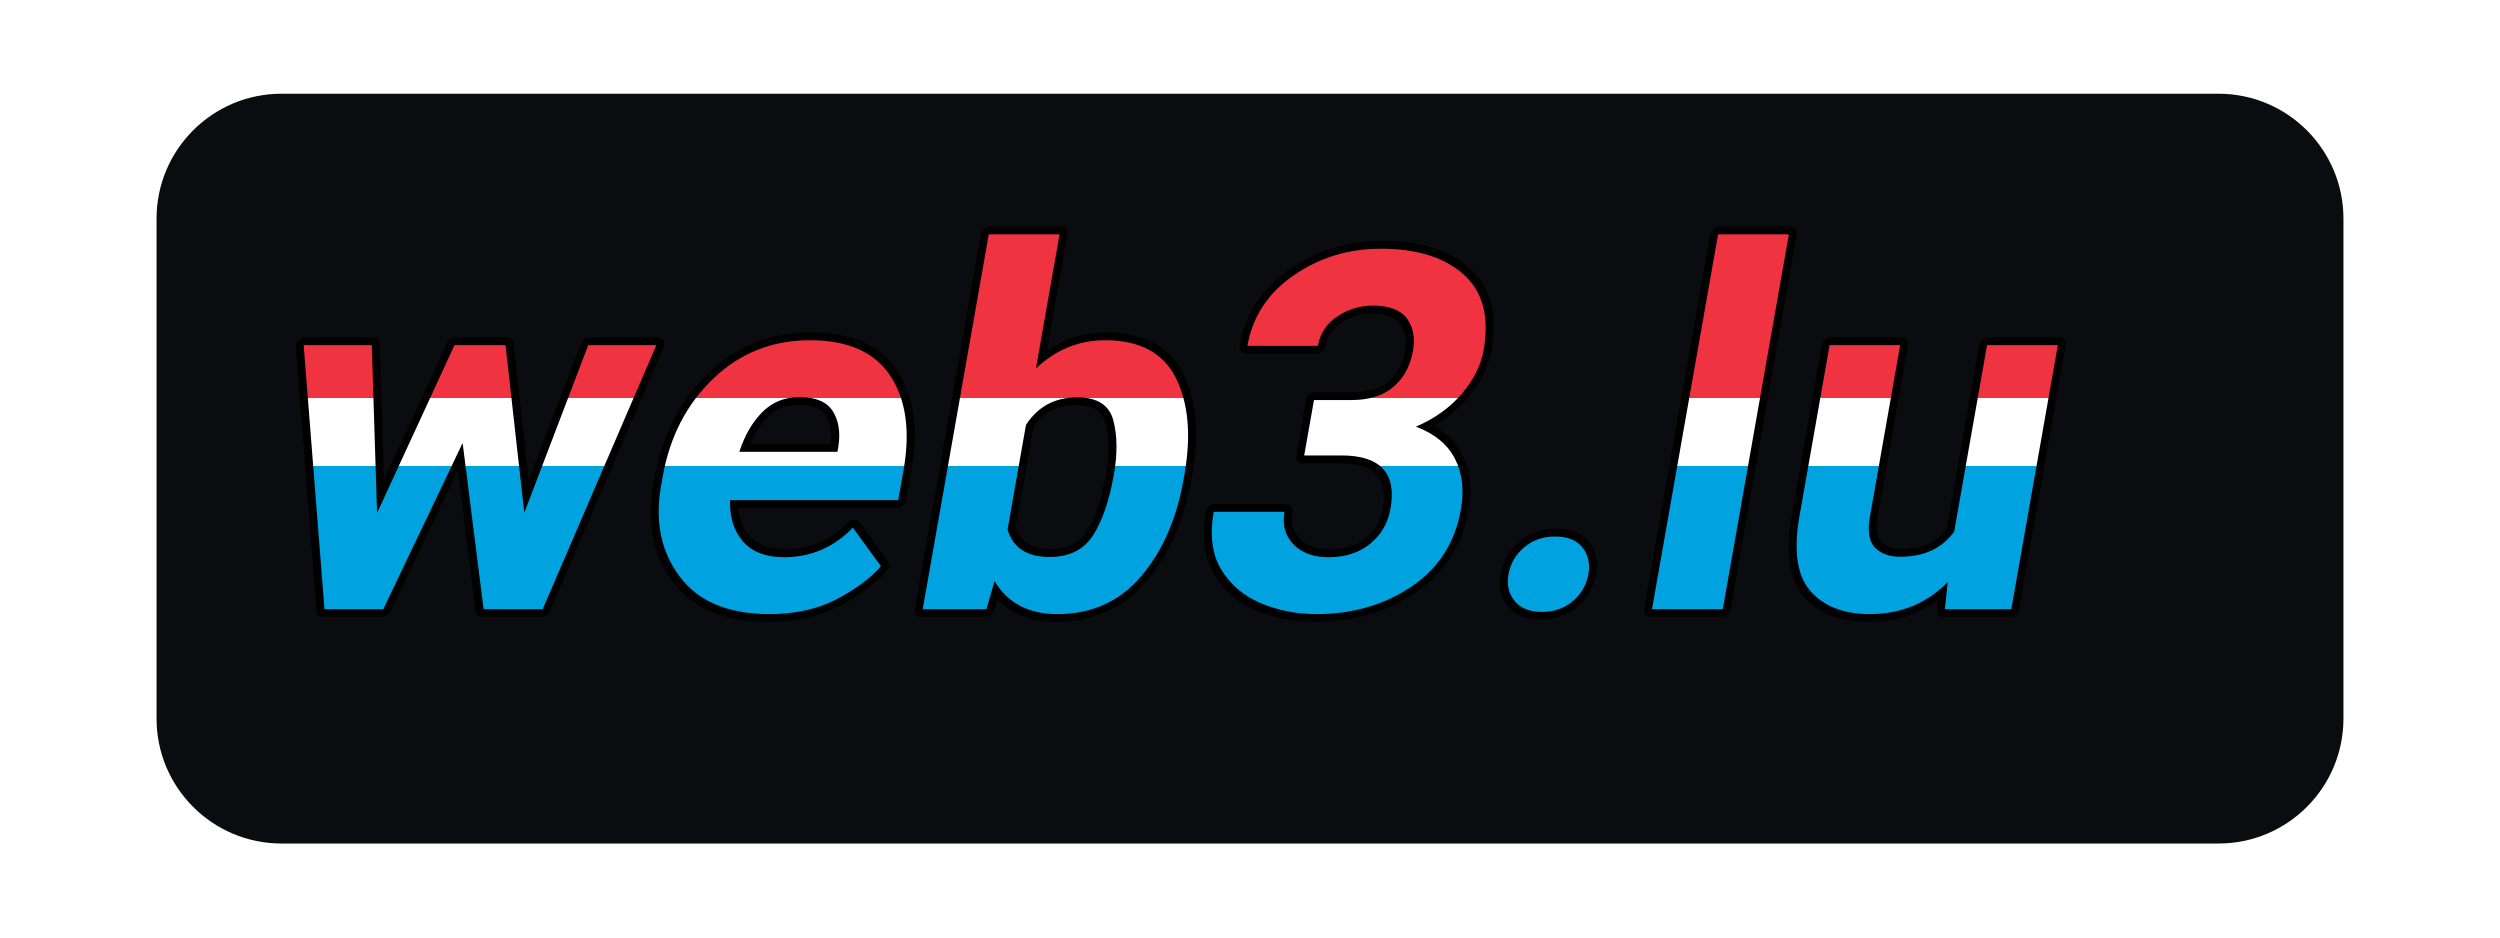
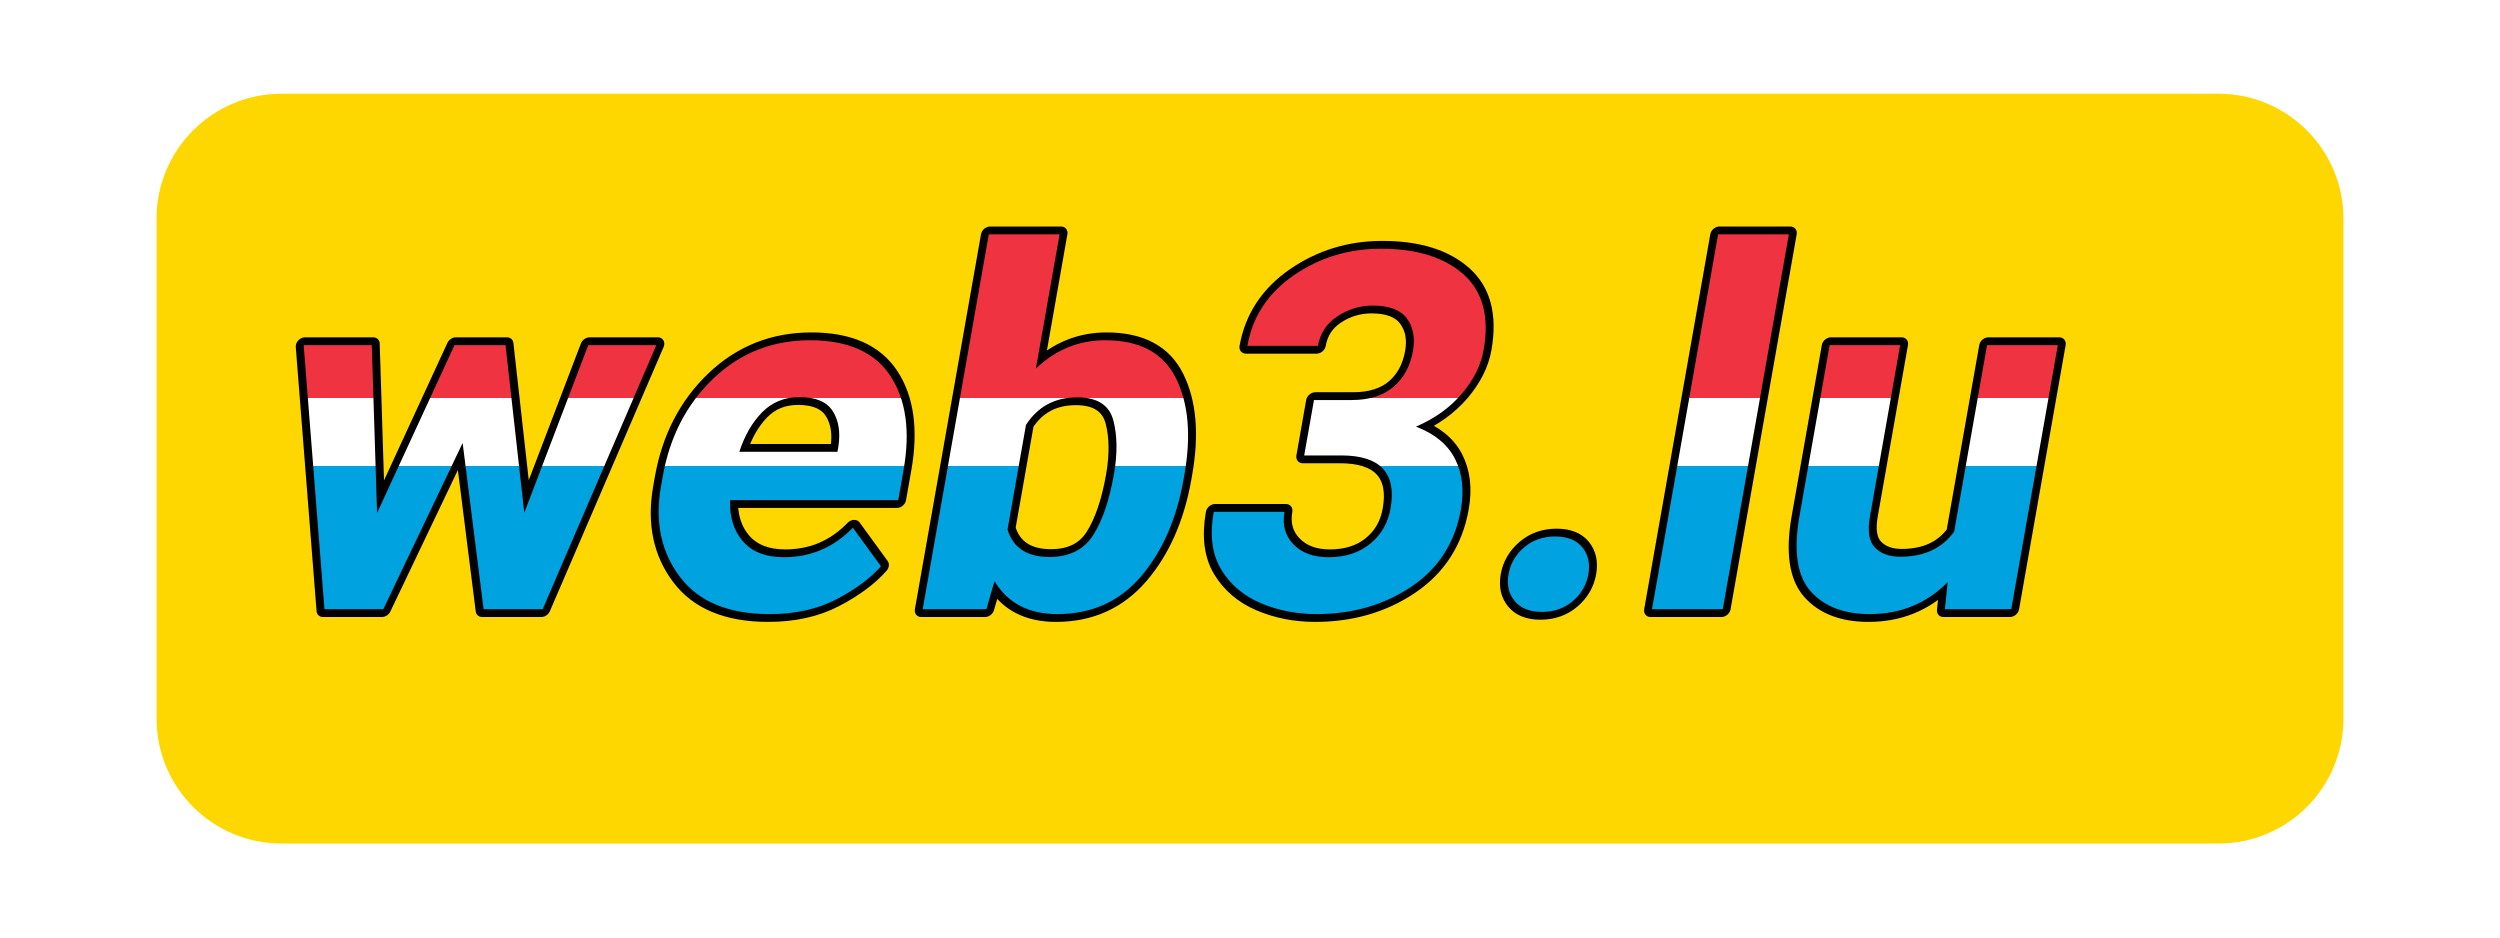
<svg xmlns="http://www.w3.org/2000/svg" width="122.7" height="46" viewBox="0 0 320 120" role="img" aria-labelledby="title desc">
  <defs>
    <linearGradient id="lux-flag" x1="0" y1="0" x2="0" y2="1">
      <stop offset="0%" stop-color="#EF3340" />
      <stop offset="43%" stop-color="#EF3340" />
      <stop offset="43%" stop-color="#FFFFFF" />
      <stop offset="61%" stop-color="#FFFFFF" />
      <stop offset="61%" stop-color="#00A3E0" />
      <stop offset="100%" stop-color="#00A3E0" />
    </linearGradient>
    <style>
-   .card { fill:#0B0C10; }
+   .card { fill:#FFD700; }
  .label {
    font-family:"Outfit",system-ui,-apple-system,"Segoe UI",Roboto,"Helvetica Neue",Arial,sans-serif;
    font-weight:700;
    letter-spacing:0.5px;
    transform:skewX(-10deg);
    transform-origin:left center;
  }
  .stroke {
    fill:none;
    stroke:#000000;
    stroke-width:2.0;
    stroke-linejoin:round;
  }
</style>
  </defs>
  <rect x="20" y="12" width="280" height="96" rx="16" class="card" />
  <g transform="translate(32,78)">
    <text x="0" y="0" class="label stroke" font-size="64">web3.lu</text>
    <text x="0" y="0" class="label" font-size="64" fill="url(#lux-flag)">web3.lu</text>
  </g>
</svg>
